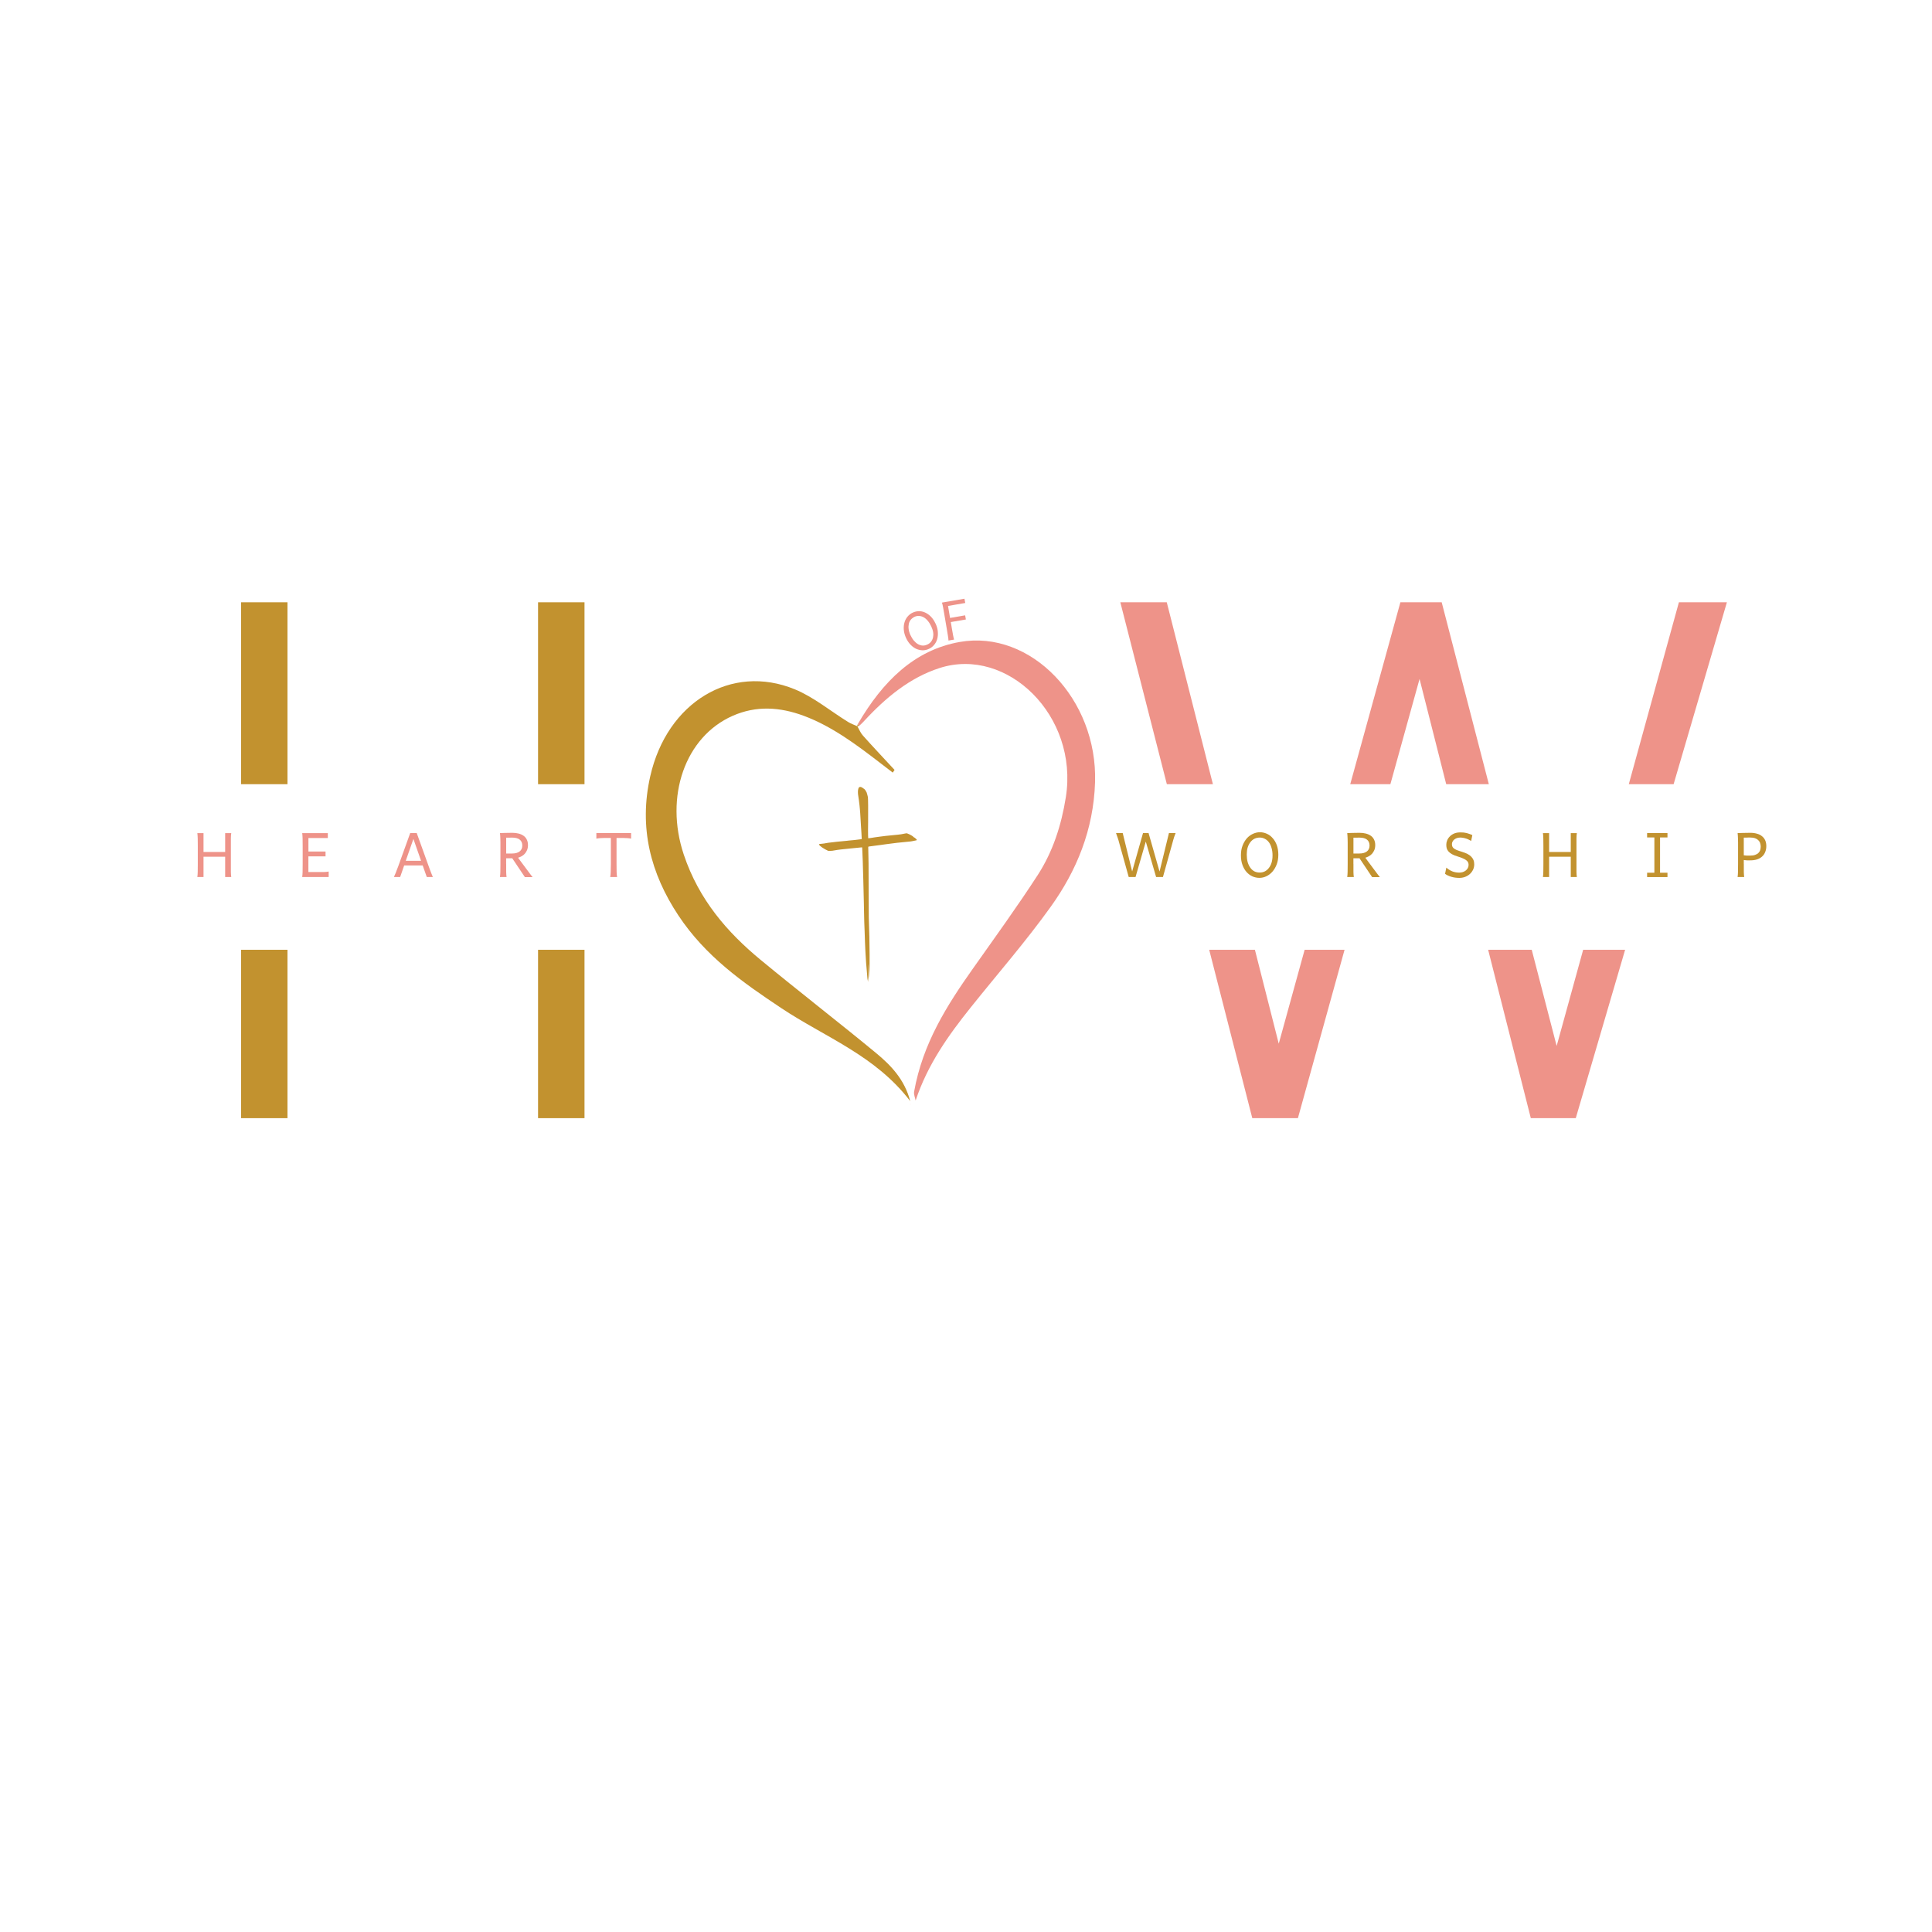
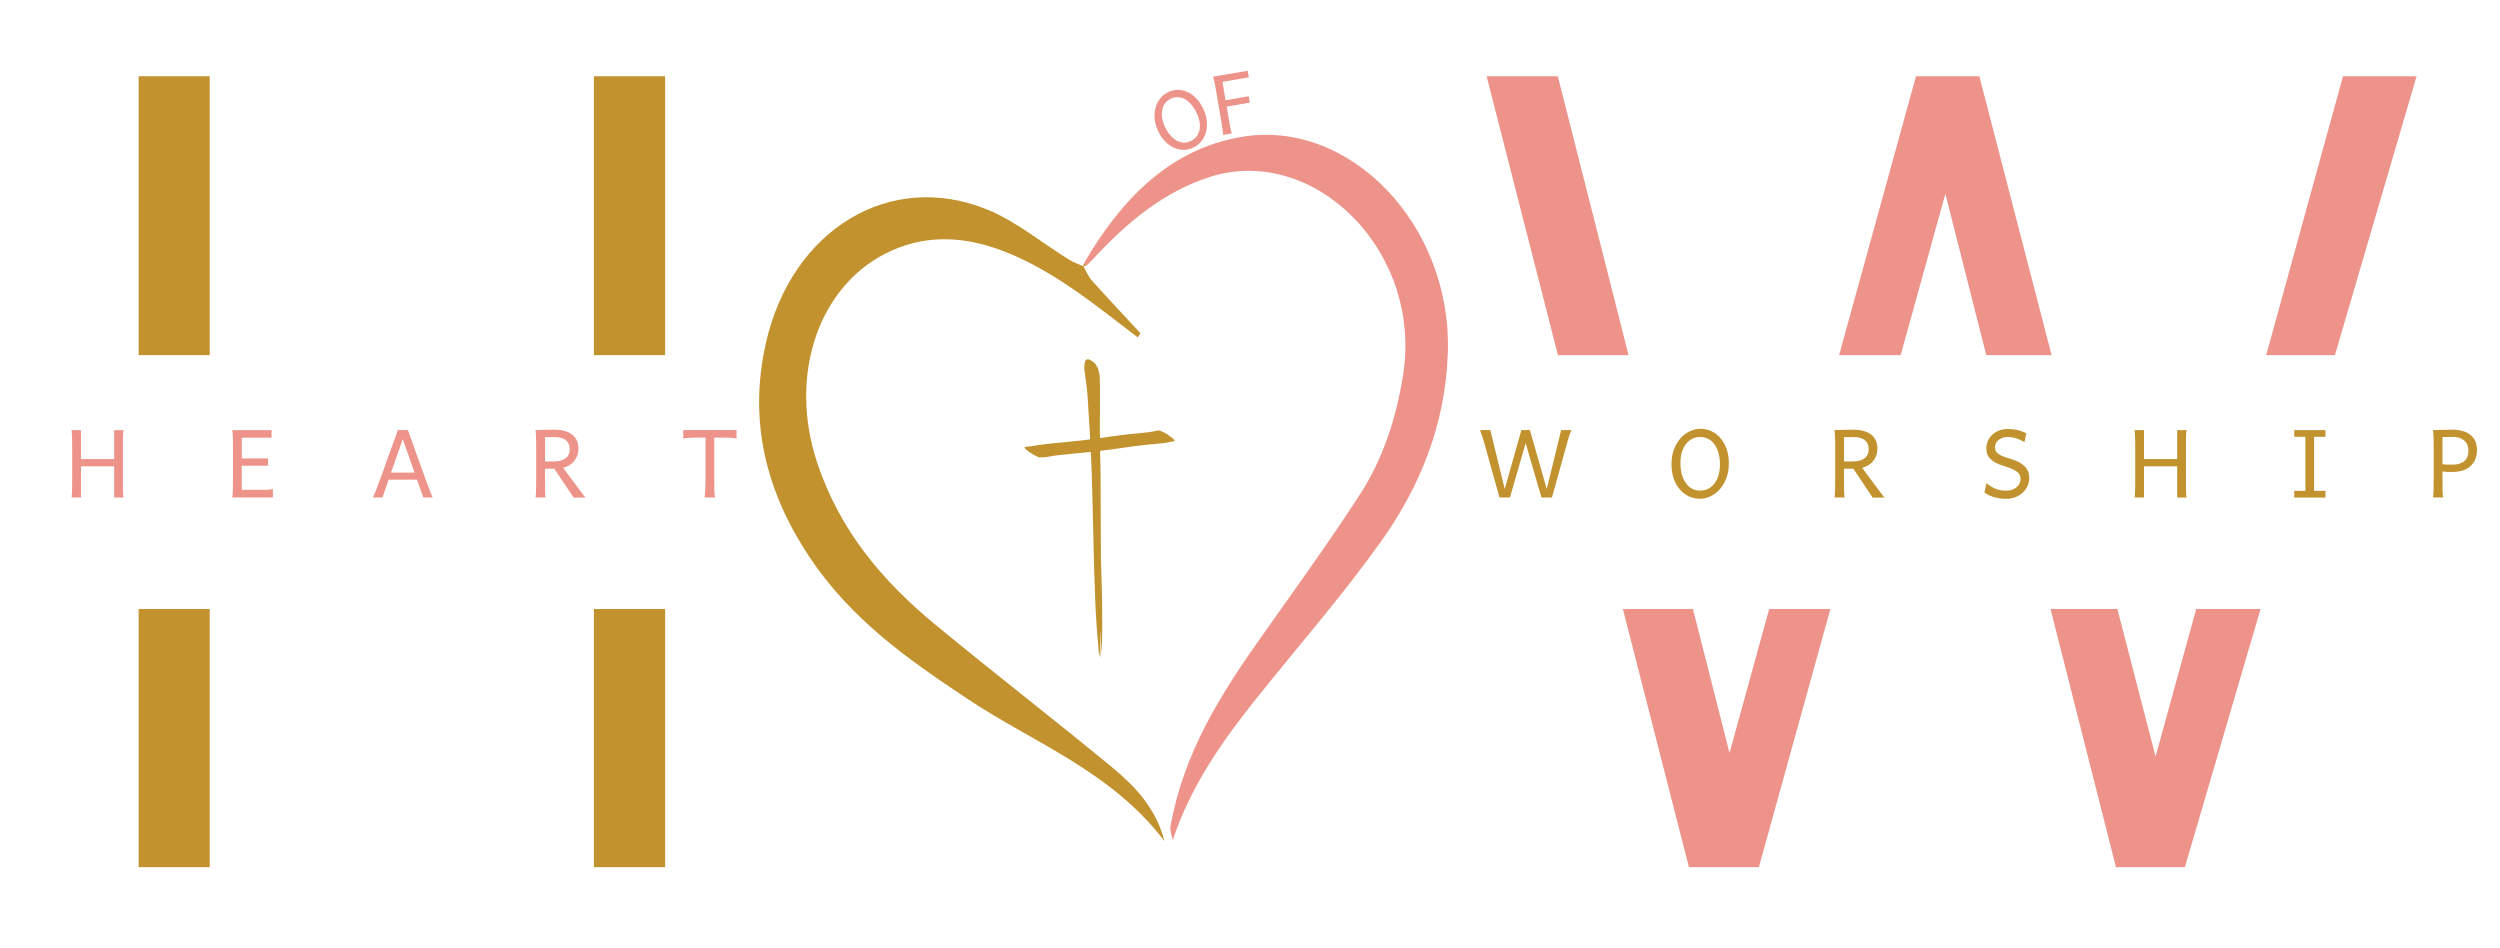
- <svg xmlns="http://www.w3.org/2000/svg" id="Main_logo" data-name="Main logo" viewBox="0 0 500 500">
+ <svg xmlns="http://www.w3.org/2000/svg" viewBox="39 143 422 160" data-name="Main logo" id="Main_logo" style="max-height: 500px" width="422" height="160">
  <defs>
    <style>
      .cls-1 {
        fill: none;
      }

      .cls-2 {
        clip-path: url(#clippath-1);
      }

      .cls-3 {
        clip-path: url(#clippath-3);
      }

      .cls-4 {
        clip-path: url(#clippath-2);
      }

      .cls-5 {
        fill: #c2922f;
      }

      .cls-6 {
        fill: #ee9389;
      }

      .cls-7 {
        clip-path: url(#clippath);
      }
    </style>
    <clipPath id="clippath">
-       <rect class="cls-1" x="167.01" y="175.43" width="69.33" height="110.47" />
+       <rect height="110.47" width="69.33" y="175.43" x="167.01" class="cls-1" />
    </clipPath>
    <clipPath id="clippath-1">
-       <rect class="cls-1" x="221.68" y="164.76" width="62.56" height="121.14" />
+       <rect height="121.14" width="62.56" y="164.76" x="221.68" class="cls-1" />
    </clipPath>
    <clipPath id="clippath-2">
-       <rect class="cls-1" x="235.01" y="284.76" width="1.33" height="1.14" />
+       <rect height="1.14" width="1.33" y="284.76" x="235.01" class="cls-1" />
    </clipPath>
    <clipPath id="clippath-3">
-       <rect class="cls-1" x="211.92" y="203.6" width="25.76" height="51" />
+       <rect height="51" width="25.76" y="203.6" x="211.92" class="cls-1" />
    </clipPath>
  </defs>
  <g id="H">
-     <rect class="cls-5" x="62.4" y="155.87" width="12" height="47.08" />
-     <rect class="cls-5" x="139.25" y="155.87" width="12.02" height="47.08" />
-     <rect class="cls-5" x="62.4" y="245.8" width="12" height="43.58" />
-     <rect class="cls-5" x="139.25" y="245.8" width="12.02" height="43.58" />
+     <rect height="47.08" width="12" y="155.87" x="62.4" class="cls-5" />
+     <rect height="47.08" width="12.02" y="155.87" x="139.25" class="cls-5" />
+     <rect height="43.58" width="12" y="245.8" x="62.4" class="cls-5" />
+     <rect height="43.58" width="12.02" y="245.8" x="139.25" class="cls-5" />
  </g>
  <g id="Heart">
-     <path class="cls-6" d="M58.27,226.97v-5.25h-5.6v5.25h-1.6c.05-.32.09-.77.1-1.35.01-.58.02-1.26.02-2.04v-4.6c0-.76-.01-1.44-.02-2.02-.02-.59-.05-1.05-.1-1.35h1.6v4.88h5.6v-4.88h1.58c-.06.31-.09.76-.1,1.35v8.67c.01.58.05,1.04.1,1.35h-1.58Z" />
-     <path class="cls-6" d="M84.25,220.37v1.25h-4.44v4.06h4c.53-.01.94-.05,1.25-.13v1.42h-6.85c.05-.32.09-.77.1-1.35.01-.58.02-1.26.02-2.04v-4.6c0-.76-.01-1.44-.02-2.02-.02-.59-.05-1.05-.1-1.35h6.63v1.27h-5.02v3.5h4.44Z" />
-     <path class="cls-6" d="M101.95,226.97c.07-.17.14-.33.21-.5.08-.17.17-.35.25-.56.08-.22.17-.46.27-.73.11-.28.23-.6.38-.98l3.1-8.6h1.69l3.1,8.6c.14.36.26.68.35.96.11.28.21.53.29.75.08.21.16.41.23.58.08.17.15.33.21.48h-1.58l-1.06-3h-4.79l-1.04,3h-1.6ZM106.99,217.12l-1.98,5.65h3.96l-1.98-5.65Z" />
-     <path class="cls-6" d="M131,223.58v2.06c.01.58.05,1.03.1,1.33h-1.71c.05-.32.09-.77.1-1.35.01-.58.02-1.26.02-2.04v-5.52c0-.36-.01-.69-.02-1,0-.32-.02-.6-.04-.85-.02-.25-.04-.45-.06-.6.26-.01.56-.03.9-.04.28-.01.61-.02,1-.02.39-.01.81-.02,1.27-.02.59,0,1.15.06,1.65.19s.93.32,1.29.58c.36.25.64.58.83.98.21.41.31.89.31,1.44,0,.47-.08.9-.23,1.27-.16.36-.35.68-.58.94-.24.27-.51.48-.81.65-.31.17-.62.3-.94.4.15.21.34.47.56.77.23.31.48.64.73.98.26.35.53.7.79,1.06.26.35.51.68.73.98.23.31.44.57.6.79.17.21.28.35.35.44h-2l-3.27-4.88h-1.58v1.48ZM131,220.89h1.48c.88,0,1.54-.18,2-.54.46-.36.69-.86.69-1.52s-.22-1.17-.65-1.52c-.42-.36-1.1-.54-2.04-.54-.28,0-.54.01-.79.02h-.69v4.1Z" />
-     <path class="cls-6" d="M163.33,215.6v1.44c-.31-.07-.61-.11-.92-.13-.31-.03-.64-.04-1-.04h-1.85v6.71c0,.78,0,1.46.02,2.04.01.58.05,1.04.13,1.35h-1.79c.07-.32.11-.77.13-1.35.03-.58.04-1.26.04-2.04v-6.71h-1.83c-.35,0-.68.02-.98.04-.31.02-.62.06-.94.13v-1.44h9Z" />
+     <path d="M58.27,226.97v-5.25h-5.6v5.25h-1.6c.05-.32.09-.77.1-1.35.01-.58.02-1.26.02-2.04v-4.6c0-.76-.01-1.44-.02-2.02-.02-.59-.05-1.05-.1-1.35h1.6v4.88h5.6v-4.88h1.58c-.06.31-.09.76-.1,1.35v8.67c.01.58.05,1.04.1,1.35h-1.58Z" class="cls-6" />
+     <path d="M84.25,220.37v1.25h-4.44v4.06h4c.53-.01.94-.05,1.25-.13v1.42h-6.85c.05-.32.09-.77.1-1.35.01-.58.02-1.26.02-2.04v-4.6c0-.76-.01-1.44-.02-2.02-.02-.59-.05-1.05-.1-1.35h6.63v1.27h-5.02v3.5h4.44Z" class="cls-6" />
+     <path d="M101.95,226.97c.07-.17.14-.33.21-.5.08-.17.17-.35.25-.56.08-.22.17-.46.27-.73.11-.28.23-.6.38-.98l3.1-8.6h1.69l3.1,8.6c.14.36.26.68.35.96.11.28.21.53.29.75.08.21.16.41.23.58.08.17.15.33.21.48h-1.58l-1.06-3h-4.79l-1.04,3h-1.6ZM106.99,217.12l-1.98,5.65h3.96l-1.98-5.65Z" class="cls-6" />
+     <path d="M131,223.58v2.06c.01.58.05,1.03.1,1.33h-1.71c.05-.32.09-.77.1-1.35.01-.58.02-1.26.02-2.04v-5.52c0-.36-.01-.69-.02-1,0-.32-.02-.6-.04-.85-.02-.25-.04-.45-.06-.6.26-.01.56-.03.9-.04.28-.01.61-.02,1-.02.39-.01.81-.02,1.27-.02.59,0,1.15.06,1.65.19s.93.32,1.29.58c.36.25.64.58.83.98.21.41.31.89.31,1.44,0,.47-.08.9-.23,1.27-.16.36-.35.68-.58.94-.24.27-.51.48-.81.65-.31.17-.62.3-.94.4.15.21.34.47.56.77.23.31.48.64.73.98.26.35.53.7.79,1.06.26.35.51.68.73.98.23.31.44.57.6.79.17.21.28.35.35.44h-2l-3.27-4.88h-1.58v1.48ZM131,220.89h1.48c.88,0,1.54-.18,2-.54.46-.36.69-.86.69-1.52s-.22-1.17-.65-1.52c-.42-.36-1.1-.54-2.04-.54-.28,0-.54.01-.79.02h-.69v4.1Z" class="cls-6" />
+     <path d="M163.33,215.6v1.44c-.31-.07-.61-.11-.92-.13-.31-.03-.64-.04-1-.04h-1.85v6.71c0,.78,0,1.46.02,2.04.01.58.05,1.04.13,1.35h-1.79c.07-.32.11-.77.13-1.35.03-.58.04-1.26.04-2.04v-6.71h-1.83c-.35,0-.68.02-.98.04-.31.02-.62.06-.94.13v-1.44h9Z" class="cls-6" />
  </g>
  <g id="W">
-     <polygon class="cls-6" points="433.13 202.95 446.92 155.87 434.5 155.87 421.53 202.95 433.13 202.95" />
-     <polygon class="cls-6" points="313.9 202.95 301.96 155.87 289.94 155.87 301.98 202.95 313.9 202.95" />
-     <polygon class="cls-6" points="359.83 202.95 367.38 175.71 374.28 202.95 385.31 202.95 373.11 155.87 362.42 155.87 349.44 202.95 359.83 202.95" />
-     <polygon class="cls-6" points="337.64 245.8 330.94 270.1 324.77 245.8 312.94 245.8 324.09 289.37 335.9 289.37 347.97 245.8 337.64 245.8" />
-     <polygon class="cls-6" points="409.72 245.8 402.86 270.69 396.41 245.8 385.13 245.8 396.17 289.37 407.81 289.37 420.58 245.8 409.72 245.8" />
+     <polygon points="433.13 202.95 446.92 155.87 434.5 155.87 421.53 202.95 433.13 202.95" class="cls-6" />
+     <polygon points="313.9 202.95 301.96 155.87 289.94 155.87 301.98 202.95 313.9 202.95" class="cls-6" />
+     <polygon points="359.83 202.95 367.38 175.71 374.28 202.95 385.31 202.95 373.11 155.87 362.42 155.87 349.44 202.95 359.83 202.95" class="cls-6" />
+     <polygon points="337.64 245.8 330.94 270.1 324.77 245.8 312.94 245.8 324.09 289.37 335.9 289.37 347.97 245.8 337.64 245.8" class="cls-6" />
+     <polygon points="409.72 245.8 402.86 270.69 396.41 245.8 385.13 245.8 396.17 289.37 407.81 289.37 420.58 245.8 409.72 245.8" class="cls-6" />
  </g>
  <g id="Worship">
-     <path class="cls-5" d="M431.54,215.6v1.13h-1.92v9.13h1.92v1.13h-5.27v-1.13h1.88v-9.13h-1.88v-1.13h5.27Z" />
-     <path class="cls-5" d="M451.3,223.58v2.06c.01.58.05,1.03.1,1.33h-1.71c.05-.32.09-.77.1-1.35.01-.58.02-1.26.02-2.04v-5.52c0-.36-.01-.69-.02-1,0-.32-.02-.6-.04-.85-.02-.25-.04-.45-.06-.6.32-.01.67-.03,1.04-.04.3-.01.65-.02,1.04-.02.4-.01.81-.02,1.23-.02.63,0,1.19.08,1.71.23.51.14.94.35,1.29.65.36.28.64.64.83,1.06.19.43.29.93.29,1.5s-.1,1.08-.29,1.54c-.18.46-.45.85-.81,1.17-.35.32-.78.56-1.29.73-.52.17-1.09.25-1.73.25h-.9c-.29-.01-.56-.04-.81-.08v1.02ZM451.3,221.35c.25.04.5.07.75.08h.83c.55,0,1.01-.06,1.35-.19.36-.13.65-.29.85-.5.22-.22.38-.47.46-.75.08-.28.13-.57.13-.9,0-.3-.05-.59-.15-.88-.08-.29-.24-.54-.46-.75-.21-.22-.49-.4-.83-.52-.35-.13-.79-.19-1.31-.19h-.5c-.14,0-.27.01-.4.02h-.73v4.56Z" />
-     <path class="cls-5" d="M300.1,225.52l2.42-9.92h1.73c-.06.16-.12.32-.19.5-.07.17-.14.36-.21.58-.07.22-.15.48-.23.77-.08.28-.18.6-.27.98l-2.38,8.54h-1.77l-2.67-9.17-2.65,9.17h-1.77l-2.38-8.54c-.1-.36-.19-.69-.27-.98s-.17-.55-.25-.77c-.07-.22-.14-.42-.21-.58-.06-.18-.11-.34-.17-.5h1.73l2.44,9.94,2.81-9.94h1.44l2.83,9.92Z" />
-     <path class="cls-5" d="M329.33,221.39c0-.71-.08-1.34-.25-1.92-.16-.58-.38-1.07-.67-1.46-.29-.4-.65-.71-1.06-.92-.41-.22-.85-.33-1.33-.33s-.96.1-1.38.31c-.41.21-.76.51-1.06.9-.29.38-.52.83-.69,1.38-.16.53-.23,1.14-.23,1.81s.07,1.35.23,1.94c.17.57.4,1.06.69,1.46.29.41.64.72,1.04.94.42.21.88.31,1.4.31.47,0,.91-.09,1.31-.29.4-.21.75-.5,1.04-.88.3-.38.54-.83.71-1.38.17-.55.25-1.18.25-1.88ZM330.83,221.2c0,.93-.14,1.77-.42,2.5-.28.74-.65,1.36-1.1,1.88-.46.52-.98.91-1.56,1.19-.58.28-1.19.42-1.81.42s-1.23-.13-1.81-.38c-.57-.26-1.08-.64-1.52-1.13-.45-.5-.8-1.11-1.06-1.83-.27-.72-.4-1.55-.4-2.5s.14-1.76.42-2.5c.28-.73.65-1.36,1.1-1.88.46-.51.98-.9,1.58-1.17.59-.28,1.21-.42,1.83-.42s1.22.14,1.79.4c.57.25,1.07.63,1.5,1.13.44.49.8,1.09,1.06,1.81.26.72.4,1.55.4,2.48Z" />
-     <path class="cls-5" d="M350.27,223.58v2.06c.01.58.05,1.03.1,1.33h-1.71c.05-.32.09-.77.1-1.35.01-.58.02-1.26.02-2.04v-5.52c0-.36-.01-.69-.02-1,0-.32-.02-.6-.04-.85-.02-.25-.04-.45-.06-.6.26-.01.56-.03.9-.04.28-.01.61-.02,1-.02.39-.01.81-.02,1.27-.02.59,0,1.15.06,1.65.19s.93.32,1.29.58c.36.25.64.58.83.98.21.41.31.89.31,1.44,0,.47-.08.9-.23,1.27-.16.36-.35.68-.58.94-.24.27-.51.48-.81.65-.31.17-.62.3-.94.4.15.21.34.47.56.77.23.31.48.64.73.98.26.35.53.7.79,1.06.26.35.51.68.73.98.23.31.44.57.6.79.17.21.28.35.35.44h-2l-3.27-4.88h-1.58v1.48ZM350.27,220.89h1.48c.88,0,1.54-.18,2-.54.46-.36.69-.86.69-1.52s-.22-1.17-.65-1.52c-.42-.36-1.1-.54-2.04-.54-.28,0-.54.01-.79.02h-.69v4.1Z" />
-     <path class="cls-5" d="M380.72,217.62c-.28-.15-.54-.28-.77-.4-.24-.11-.47-.19-.69-.25-.22-.07-.45-.11-.67-.15-.22-.04-.46-.06-.71-.06-.32,0-.61.05-.88.15-.25.1-.47.22-.67.38-.18.16-.32.33-.42.54-.1.2-.15.4-.15.6,0,.22.03.42.08.58.05.17.17.33.35.5.18.16.44.31.77.46.34.14.8.29,1.35.46.51.16.97.33,1.38.52.4.2.73.43,1,.69.28.27.48.56.63.9.14.32.21.7.21,1.13,0,.52-.1.99-.31,1.42-.21.43-.49.81-.85,1.13-.35.31-.76.55-1.23.73-.47.17-.97.25-1.5.25-.38,0-.74-.03-1.1-.08-.36-.06-.7-.13-1.02-.23-.31-.09-.59-.21-.85-.33-.27-.13-.49-.26-.69-.42l.33-1.6c.53.46,1.07.79,1.63,1,.55.2,1.13.29,1.71.29.3,0,.6-.04.9-.13.29-.09.55-.23.77-.4.22-.17.4-.38.54-.63.14-.25.21-.53.21-.85,0-.19-.04-.38-.1-.56-.07-.19-.2-.38-.4-.54-.2-.18-.48-.35-.85-.52-.38-.18-.86-.36-1.46-.54-.61-.18-1.11-.38-1.5-.6-.38-.22-.68-.46-.9-.71-.22-.26-.38-.54-.46-.83-.07-.29-.1-.6-.1-.94s.07-.68.21-1.04c.14-.38.35-.71.65-1.02.29-.32.67-.58,1.13-.79.47-.21,1.03-.31,1.69-.31.29,0,.57.02.83.04.26.03.51.07.75.13.25.06.49.14.73.23.25.08.5.19.75.31l-.31,1.52Z" />
-     <path class="cls-5" d="M406.51,226.97v-5.25h-5.6v5.25h-1.6c.05-.32.09-.77.1-1.35.01-.58.02-1.26.02-2.04v-4.6c0-.76-.01-1.44-.02-2.02-.02-.59-.05-1.05-.1-1.35h1.6v4.88h5.6v-4.88h1.58c-.06.31-.09.76-.1,1.35v8.67c.01.58.05,1.04.1,1.35h-1.58Z" />
+     <path d="M431.54,215.6v1.13h-1.92v9.13h1.92v1.13h-5.27v-1.13h1.88v-9.13h-1.88v-1.13h5.27Z" class="cls-5" />
+     <path d="M451.3,223.58v2.06c.01.58.05,1.03.1,1.33h-1.71c.05-.32.09-.77.1-1.35.01-.58.02-1.26.02-2.04v-5.52c0-.36-.01-.69-.02-1,0-.32-.02-.6-.04-.85-.02-.25-.04-.45-.06-.6.32-.01.67-.03,1.04-.04.3-.01.65-.02,1.04-.02.4-.01.81-.02,1.23-.02.63,0,1.19.08,1.71.23.51.14.94.35,1.29.65.36.28.64.64.83,1.06.19.43.29.93.29,1.5s-.1,1.08-.29,1.54c-.18.46-.45.85-.81,1.17-.35.32-.78.56-1.29.73-.52.17-1.09.25-1.73.25h-.9c-.29-.01-.56-.04-.81-.08v1.02ZM451.3,221.35c.25.04.5.07.75.08h.83c.55,0,1.01-.06,1.35-.19.36-.13.65-.29.85-.5.22-.22.38-.47.46-.75.08-.28.13-.57.13-.9,0-.3-.05-.59-.15-.88-.08-.29-.24-.54-.46-.75-.21-.22-.49-.4-.83-.52-.35-.13-.79-.19-1.31-.19h-.5c-.14,0-.27.01-.4.02h-.73v4.56Z" class="cls-5" />
+     <path d="M300.1,225.52l2.42-9.92h1.73c-.06.16-.12.32-.19.5-.07.17-.14.36-.21.58-.07.22-.15.48-.23.77-.08.28-.18.6-.27.98l-2.38,8.54h-1.77l-2.67-9.17-2.65,9.17h-1.77l-2.38-8.54c-.1-.36-.19-.69-.27-.98s-.17-.55-.25-.77c-.07-.22-.14-.42-.21-.58-.06-.18-.11-.34-.17-.5h1.73l2.44,9.94,2.81-9.94h1.44l2.83,9.92Z" class="cls-5" />
+     <path d="M329.33,221.39c0-.71-.08-1.34-.25-1.92-.16-.58-.38-1.07-.67-1.46-.29-.4-.65-.71-1.06-.92-.41-.22-.85-.33-1.33-.33s-.96.1-1.38.31c-.41.21-.76.51-1.06.9-.29.38-.52.83-.69,1.38-.16.53-.23,1.14-.23,1.81s.07,1.35.23,1.94c.17.57.4,1.06.69,1.46.29.41.64.72,1.04.94.42.21.88.31,1.4.31.47,0,.91-.09,1.31-.29.4-.21.75-.5,1.04-.88.3-.38.54-.83.71-1.38.17-.55.25-1.18.25-1.88ZM330.83,221.2c0,.93-.14,1.77-.42,2.5-.28.74-.65,1.36-1.1,1.88-.46.52-.98.91-1.56,1.19-.58.28-1.19.42-1.81.42s-1.23-.13-1.81-.38c-.57-.26-1.08-.64-1.52-1.13-.45-.5-.8-1.11-1.06-1.83-.27-.72-.4-1.55-.4-2.5s.14-1.76.42-2.5c.28-.73.65-1.36,1.1-1.88.46-.51.98-.9,1.58-1.17.59-.28,1.21-.42,1.83-.42s1.22.14,1.79.4c.57.25,1.07.63,1.5,1.13.44.49.8,1.09,1.06,1.81.26.72.4,1.55.4,2.48Z" class="cls-5" />
+     <path d="M350.27,223.58v2.06c.01.58.05,1.03.1,1.33h-1.71c.05-.32.09-.77.1-1.35.01-.58.02-1.26.02-2.04v-5.52c0-.36-.01-.69-.02-1,0-.32-.02-.6-.04-.85-.02-.25-.04-.45-.06-.6.26-.01.56-.03.9-.04.28-.01.61-.02,1-.02.39-.01.81-.02,1.27-.02.59,0,1.15.06,1.65.19s.93.32,1.29.58c.36.25.64.58.83.98.21.41.31.89.31,1.44,0,.47-.08.9-.23,1.27-.16.36-.35.68-.58.94-.24.27-.51.48-.81.65-.31.17-.62.3-.94.4.15.21.34.47.56.77.23.31.48.64.73.98.26.35.53.7.79,1.06.26.35.51.68.73.98.23.31.44.57.6.79.17.21.28.35.35.44h-2l-3.27-4.88h-1.58v1.48ZM350.27,220.89h1.48c.88,0,1.54-.18,2-.54.46-.36.69-.86.69-1.52s-.22-1.17-.65-1.52c-.42-.36-1.1-.54-2.04-.54-.28,0-.54.01-.79.02h-.69v4.1Z" class="cls-5" />
+     <path d="M380.72,217.62c-.28-.15-.54-.28-.77-.4-.24-.11-.47-.19-.69-.25-.22-.07-.45-.11-.67-.15-.22-.04-.46-.06-.71-.06-.32,0-.61.05-.88.15-.25.1-.47.22-.67.38-.18.16-.32.33-.42.54-.1.2-.15.4-.15.6,0,.22.03.42.08.58.05.17.17.33.35.5.18.16.44.31.77.46.34.14.8.29,1.35.46.51.16.97.33,1.38.52.4.2.73.43,1,.69.28.27.48.56.63.9.14.32.21.7.21,1.13,0,.52-.1.99-.31,1.42-.21.43-.49.81-.85,1.13-.35.31-.76.55-1.23.73-.47.17-.97.25-1.5.25-.38,0-.74-.03-1.1-.08-.36-.06-.7-.13-1.02-.23-.31-.09-.59-.21-.85-.33-.27-.13-.49-.26-.69-.42l.33-1.6c.53.46,1.07.79,1.63,1,.55.2,1.13.29,1.71.29.3,0,.6-.04.9-.13.29-.09.55-.23.77-.4.22-.17.4-.38.54-.63.14-.25.21-.53.21-.85,0-.19-.04-.38-.1-.56-.07-.19-.2-.38-.4-.54-.2-.18-.48-.35-.85-.52-.38-.18-.86-.36-1.46-.54-.61-.18-1.11-.38-1.5-.6-.38-.22-.68-.46-.9-.71-.22-.26-.38-.54-.46-.83-.07-.29-.1-.6-.1-.94s.07-.68.21-1.04c.14-.38.35-.71.65-1.02.29-.32.67-.58,1.13-.79.47-.21,1.03-.31,1.69-.31.29,0,.57.02.83.04.26.03.51.07.75.13.25.06.49.14.73.23.25.08.5.19.75.31l-.31,1.52Z" class="cls-5" />
+     <path d="M406.51,226.97v-5.25h-5.6v5.25h-1.6c.05-.32.09-.77.1-1.35.01-.58.02-1.26.02-2.04v-4.6c0-.76-.01-1.44-.02-2.02-.02-.59-.05-1.05-.1-1.35h1.6v4.88h5.6v-4.88h1.58c-.06.31-.09.76-.1,1.35v8.67c.01.58.05,1.04.1,1.35h-1.58Z" class="cls-5" />
  </g>
-   <g id="Cross_Heart" data-name="Cross Heart">
+   <g data-name="Cross Heart" id="Cross_Heart">
    <g class="cls-7">
-       <path class="cls-5" d="M221.87,187.93c.47.82.84,1.76,1.45,2.43,2.69,3.01,5.45,5.93,8.19,8.89-.15.23-.31.46-.46.7-1.01-.78-2.03-1.56-3.04-2.33-6.33-4.88-12.7-9.66-20.03-12.38-6.13-2.27-12.27-2.68-18.38.02-12.28,5.43-17.69,20.85-12.63,35.94,3.92,11.68,11.26,20.08,19.83,27.17,9.9,8.18,20.02,15.98,29.92,24.15,3.85,3.18,7.4,6.87,8.84,12.45-9.06-11.88-22.05-16.52-33.42-24.11-9.86-6.57-19.53-13.31-26.59-23.97-7.12-10.74-10.3-22.64-7.26-36.02,4.34-19.13,20.95-29.23,37.4-22.48,4.85,1.99,9.2,5.61,13.79,8.45.74.46,1.58.74,2.38,1.1Z" />
+       <path d="M221.87,187.93c.47.82.84,1.76,1.45,2.43,2.69,3.01,5.45,5.93,8.19,8.89-.15.23-.31.46-.46.7-1.01-.78-2.03-1.56-3.04-2.33-6.33-4.88-12.7-9.66-20.03-12.38-6.13-2.27-12.27-2.68-18.38.02-12.28,5.43-17.69,20.85-12.63,35.94,3.92,11.68,11.26,20.08,19.83,27.17,9.9,8.18,20.02,15.98,29.92,24.15,3.85,3.18,7.4,6.87,8.84,12.45-9.06-11.88-22.05-16.52-33.42-24.11-9.86-6.57-19.53-13.31-26.59-23.97-7.12-10.74-10.3-22.64-7.26-36.02,4.34-19.13,20.95-29.23,37.4-22.48,4.85,1.99,9.2,5.61,13.79,8.45.74.46,1.58.74,2.38,1.1Z" class="cls-5" />
    </g>
    <g class="cls-2">
-       <path class="cls-6" d="M236.96,284.81c-.14-.76-.51-1.58-.39-2.28,2.22-12.47,8.49-22.35,15.27-31.93,5.66-8.02,11.42-15.95,16.78-24.23,3.81-5.9,6.06-12.72,7.22-20.07,3.33-21.02-15.14-39.04-32.66-33.42-7.69,2.47-13.96,7.64-19.68,13.86-.36.4-.77.75-1.15,1.12-.12-.16-.23-.31-.35-.47,6.42-11.03,14.64-19.18,26.38-21.25,18.39-3.25,35.7,14.8,35.02,36.31-.39,12.37-4.84,22.97-11.45,32.19-6.51,9.09-13.81,17.42-20.74,26.1-5.77,7.21-11.14,14.74-14.24,24.06Z" />
+       <path d="M236.96,284.81c-.14-.76-.51-1.58-.39-2.28,2.22-12.47,8.49-22.35,15.27-31.93,5.66-8.02,11.42-15.95,16.78-24.23,3.81-5.9,6.06-12.72,7.22-20.07,3.33-21.02-15.14-39.04-32.66-33.42-7.69,2.47-13.96,7.64-19.68,13.86-.36.4-.77.75-1.15,1.12-.12-.16-.23-.31-.35-.47,6.42-11.03,14.64-19.18,26.38-21.25,18.39-3.25,35.7,14.8,35.02,36.31-.39,12.37-4.84,22.97-11.45,32.19-6.51,9.09-13.81,17.42-20.74,26.1-5.77,7.21-11.14,14.74-14.24,24.06Z" class="cls-6" />
    </g>
    <g class="cls-4">
-       <path class="cls-6" d="M235.57,285.84l.18-.11c-.17.05-.22.08-.18.11Z" />
+       <path d="M235.57,285.84l.18-.11c-.17.05-.22.08-.18.11Z" class="cls-6" />
    </g>
-     <path class="cls-5" d="M221.99,187.4c.11.16.23.32.35.47-.18.04-.35.08-.53.11.06-.19.12-.39.18-.59Z" />
+     <path d="M221.99,187.4c.11.16.23.32.35.47-.18.04-.35.08-.53.11.06-.19.12-.39.18-.59Z" class="cls-5" />
    <g class="cls-3">
-       <path class="cls-5" d="M222.47,203.69c-.19.07-.22.11-.31.35-.17.49-.18,1.2-.02,2.09.03.16.06.39.07.52s.04.29.06.36c.03.12.1.73.17,1.4.02.19.06.59.09.9.03.31.07.81.09,1.11.11,1.79.18,2.82.22,3.65.03.52.07,1.14.09,1.39.03.34.09,1.37.09,1.67,0,.02-.15.06-.34.08-.19.03-.55.07-.81.1s-.59.07-.74.09c-.15.02-.49.05-.76.07s-.52.05-.57.05c-.05.01-.35.04-.67.08-.31.03-.88.08-1.26.12-.38.04-.93.09-1.24.12-.31.03-.61.07-.68.08-.07.01-.34.04-.59.07-.8.08-1.36.16-1.51.2-.29.07-.83.15-1.31.19-.57.04-.65.08-.55.25.22.38,1.26,1.07,2.3,1.55.11.05.83.04,1.14-.01.24-.04.77-.13,1.26-.21.43-.07,1.42-.18,2.1-.24.3-.03.61-.06.68-.07s.36-.05.65-.07c1.77-.18,2.43-.24,2.84-.28h.17s.01.24.01.24c.01.14.04.74.06,1.35.03.6.06,1.47.08,1.94.02.46.05,1.59.07,2.5.02.91.05,1.97.07,2.37.02.4.05,1.68.07,2.85.02,1.18.05,2.45.07,2.84s.04,1.54.05,2.57c.02,1.03.04,2.22.06,2.66.02.44.06,1.47.09,2.3.03.83.07,2.16.1,2.96.03.8.07,1.72.09,2.05s.05.89.07,1.24c.07,1.33.18,2.77.3,4.02.06.59.09,1.01.16,1.94.05.72.09.81.11.32.02-.39.02-.4.04-.16.02.13.04.4.06.59.05.68.06.07.06-2.35-.01-2.61.03-2.68.1-.18.06,2.35.08,2.33.18-.36.05-1.24.02-6.85-.04-8.62-.02-.62-.06-1.78-.08-2.57-.02-.79-.05-1.85-.07-2.35-.01-.5-.03-3.84-.04-7.42,0-5.85-.02-8.28-.09-10.23-.02-.45-.02-.66.02-.68.02-.02.2-.06.41-.08,1.47-.18,2.29-.28,2.9-.38.27-.04.68-.09.92-.13.24-.03.46-.06.51-.07.11-.03,1.58-.22,2.66-.34.69-.08,1.14-.13,2.39-.24,1.2-.11,1.39-.14,1.54-.18.14-.04.53-.12.87-.18.44-.08.45-.09.15-.41-.21-.22-.44-.39-.53-.39-.03,0-.09-.05-.13-.11-.16-.22-.94-.66-1.58-.9-.18-.06-.23-.07-.36-.04-.08.02-.28.06-.44.08-.16.03-.31.06-.35.07-.08.04-.77.14-1.38.2-1.55.15-3.07.3-3.18.32-.05.01-.28.04-.52.07-.23.03-.67.08-.97.12-.3.04-.72.09-.95.13-.22.03-.45.06-.49.07s-.26.05-.47.08c-.21.03-.46.07-.56.08-.1.02-.25.04-.33.04h-.15l-.03-.82c-.02-.45-.01-2.02.01-3.49.03-2.89,0-6.1-.06-6.34-.02-.08-.08-.33-.14-.57-.11-.52-.19-.69-.45-1.1-.21-.33-.36-.46-.86-.77-.32-.19-.5-.23-.72-.15Z" />
+       <path d="M222.47,203.69c-.19.07-.22.11-.31.35-.17.49-.18,1.2-.02,2.09.03.16.06.39.07.52s.04.29.06.36c.03.12.1.73.17,1.4.02.19.06.59.09.9.03.31.07.81.09,1.11.11,1.79.18,2.82.22,3.65.03.52.07,1.14.09,1.39.03.34.09,1.37.09,1.67,0,.02-.15.06-.34.08-.19.03-.55.07-.81.1s-.59.07-.74.09c-.15.02-.49.05-.76.07s-.52.05-.57.05c-.05.01-.35.04-.67.08-.31.03-.88.08-1.26.12-.38.04-.93.09-1.24.12-.31.03-.61.07-.68.08-.07.01-.34.04-.59.07-.8.08-1.36.16-1.51.2-.29.07-.83.15-1.31.19-.57.04-.65.08-.55.25.22.38,1.26,1.07,2.3,1.55.11.05.83.04,1.14-.01.24-.04.77-.13,1.26-.21.43-.07,1.42-.18,2.1-.24.3-.03.61-.06.68-.07s.36-.05.65-.07c1.77-.18,2.43-.24,2.84-.28h.17s.01.24.01.24c.01.14.04.74.06,1.35.03.6.06,1.47.08,1.94.02.46.05,1.59.07,2.5.02.91.05,1.97.07,2.37.02.4.05,1.68.07,2.85.02,1.18.05,2.45.07,2.84s.04,1.54.05,2.57c.02,1.03.04,2.22.06,2.66.02.44.06,1.47.09,2.3.03.83.07,2.16.1,2.96.03.8.07,1.72.09,2.05s.05.89.07,1.24c.07,1.33.18,2.77.3,4.02.06.59.09,1.01.16,1.94.05.72.09.81.11.32.02-.39.02-.4.04-.16.02.13.04.4.06.59.05.68.06.07.06-2.35-.01-2.61.03-2.68.1-.18.06,2.35.08,2.33.18-.36.05-1.24.02-6.85-.04-8.62-.02-.62-.06-1.78-.08-2.57-.02-.79-.05-1.85-.07-2.35-.01-.5-.03-3.84-.04-7.42,0-5.85-.02-8.28-.09-10.23-.02-.45-.02-.66.02-.68.02-.02.2-.06.41-.08,1.47-.18,2.29-.28,2.9-.38.27-.04.68-.09.92-.13.24-.03.46-.06.51-.07.11-.03,1.58-.22,2.66-.34.69-.08,1.14-.13,2.39-.24,1.2-.11,1.39-.14,1.54-.18.14-.04.53-.12.87-.18.44-.08.45-.09.15-.41-.21-.22-.44-.39-.53-.39-.03,0-.09-.05-.13-.11-.16-.22-.94-.66-1.58-.9-.18-.06-.23-.07-.36-.04-.08.02-.28.06-.44.08-.16.03-.31.06-.35.07-.08.04-.77.14-1.38.2-1.55.15-3.07.3-3.18.32-.05.01-.28.04-.52.07-.23.03-.67.08-.97.12-.3.04-.72.09-.95.13-.22.03-.45.06-.49.07s-.26.05-.47.08c-.21.03-.46.07-.56.08-.1.02-.25.04-.33.04h-.15l-.03-.82c-.02-.45-.01-2.02.01-3.49.03-2.89,0-6.1-.06-6.34-.02-.08-.08-.33-.14-.57-.11-.52-.19-.69-.45-1.1-.21-.33-.36-.46-.86-.77-.32-.19-.5-.23-.72-.15Z" class="cls-5" />
    </g>
  </g>
  <g id="OF">
-     <path class="cls-6" d="M241,162.1c-.27-.57-.56-1.05-.9-1.44-.33-.4-.7-.71-1.08-.92-.39-.21-.79-.32-1.19-.33-.39-.03-.78.05-1.17.23-.39.2-.71.45-.96.75-.25.31-.42.67-.5,1.08-.09.42-.11.87-.04,1.35.06.49.21,1,.46,1.54.27.57.56,1.05.9,1.44.33.39.69.7,1.08.92.39.21.78.33,1.19.35.4.02.8-.07,1.21-.27.38-.17.69-.4.94-.71.25-.32.42-.68.52-1.08.09-.42.11-.86.04-1.35-.07-.48-.24-1.01-.5-1.56ZM242.13,161.39c.34.74.54,1.45.58,2.13.05.68,0,1.31-.17,1.9-.17.57-.44,1.07-.81,1.5-.36.43-.8.77-1.31,1-.49.24-1.01.36-1.56.38-.54,0-1.08-.11-1.63-.33-.53-.22-1.03-.57-1.5-1.04-.48-.47-.9-1.08-1.25-1.83-.33-.73-.53-1.45-.58-2.15-.05-.69.01-1.32.19-1.9.17-.57.44-1.07.81-1.5.38-.44.81-.78,1.31-1,.5-.23,1.02-.36,1.56-.38.54-.01,1.07.1,1.6.33.54.24,1.05.59,1.52,1.06.47.47.88,1.08,1.23,1.83Z" />
-     <path class="cls-6" d="M249.78,159.26l.19,1.06-3.9.67.27,1.63c.11.66.21,1.24.31,1.75.09.52.19.9.27,1.15l-1.46.25c0-.28-.04-.67-.13-1.19-.08-.51-.18-1.09-.29-1.75l-.67-3.94c-.13-.68-.23-1.27-.31-1.77-.09-.5-.19-.89-.29-1.17l5.83-1,.21,1.1-4.46.77.52,3.1,3.9-.67Z" />
+     <path d="M241,162.1c-.27-.57-.56-1.05-.9-1.44-.33-.4-.7-.71-1.08-.92-.39-.21-.79-.32-1.19-.33-.39-.03-.78.05-1.17.23-.39.2-.71.45-.96.75-.25.31-.42.67-.5,1.08-.09.42-.11.87-.04,1.35.06.49.21,1,.46,1.54.27.57.56,1.05.9,1.44.33.39.69.7,1.08.92.39.21.78.33,1.19.35.4.02.8-.07,1.21-.27.38-.17.69-.4.94-.71.25-.32.42-.68.52-1.08.09-.42.11-.86.04-1.35-.07-.48-.24-1.01-.5-1.56ZM242.13,161.39c.34.74.54,1.45.58,2.13.05.68,0,1.31-.17,1.9-.17.57-.44,1.07-.81,1.5-.36.43-.8.77-1.31,1-.49.24-1.01.36-1.56.38-.54,0-1.08-.11-1.63-.33-.53-.22-1.03-.57-1.5-1.04-.48-.47-.9-1.08-1.25-1.83-.33-.73-.53-1.45-.58-2.15-.05-.69.01-1.32.19-1.9.17-.57.44-1.07.81-1.5.38-.44.81-.78,1.31-1,.5-.23,1.02-.36,1.56-.38.54-.01,1.07.1,1.6.33.54.24,1.05.59,1.52,1.06.47.47.88,1.08,1.23,1.83Z" class="cls-6" />
+     <path d="M249.78,159.26l.19,1.06-3.9.67.27,1.63c.11.66.21,1.24.31,1.75.09.52.19.9.27,1.15l-1.46.25c0-.28-.04-.67-.13-1.19-.08-.51-.18-1.09-.29-1.75l-.67-3.94c-.13-.68-.23-1.27-.31-1.77-.09-.5-.19-.89-.29-1.17l5.83-1,.21,1.1-4.46.77.52,3.1,3.9-.67Z" class="cls-6" />
  </g>
</svg>
